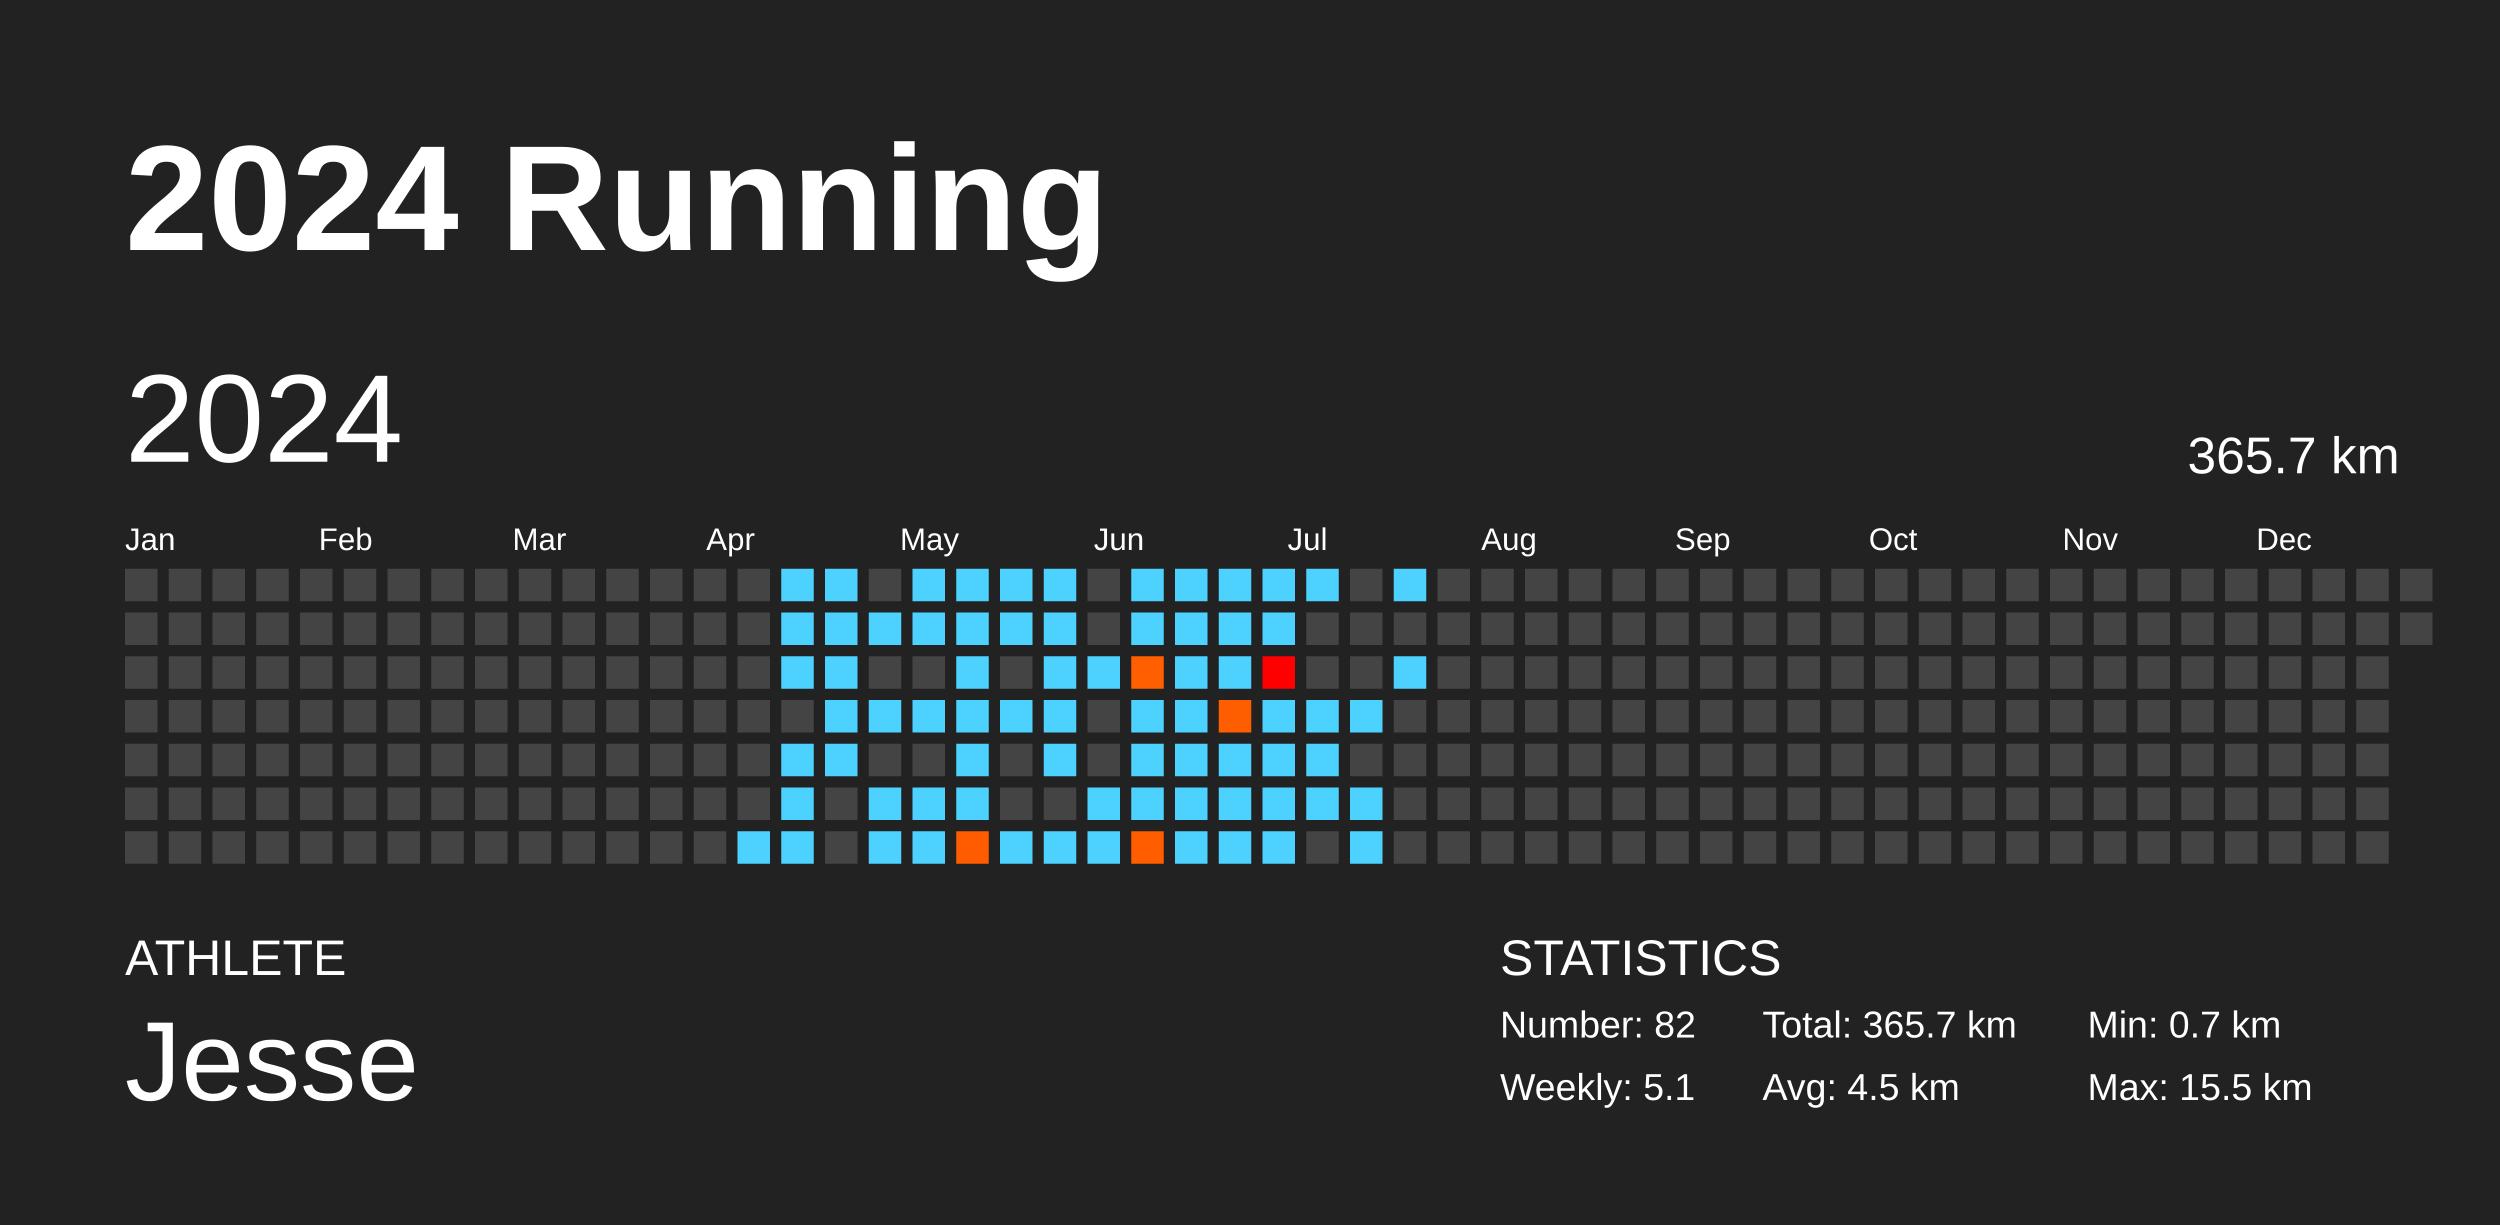
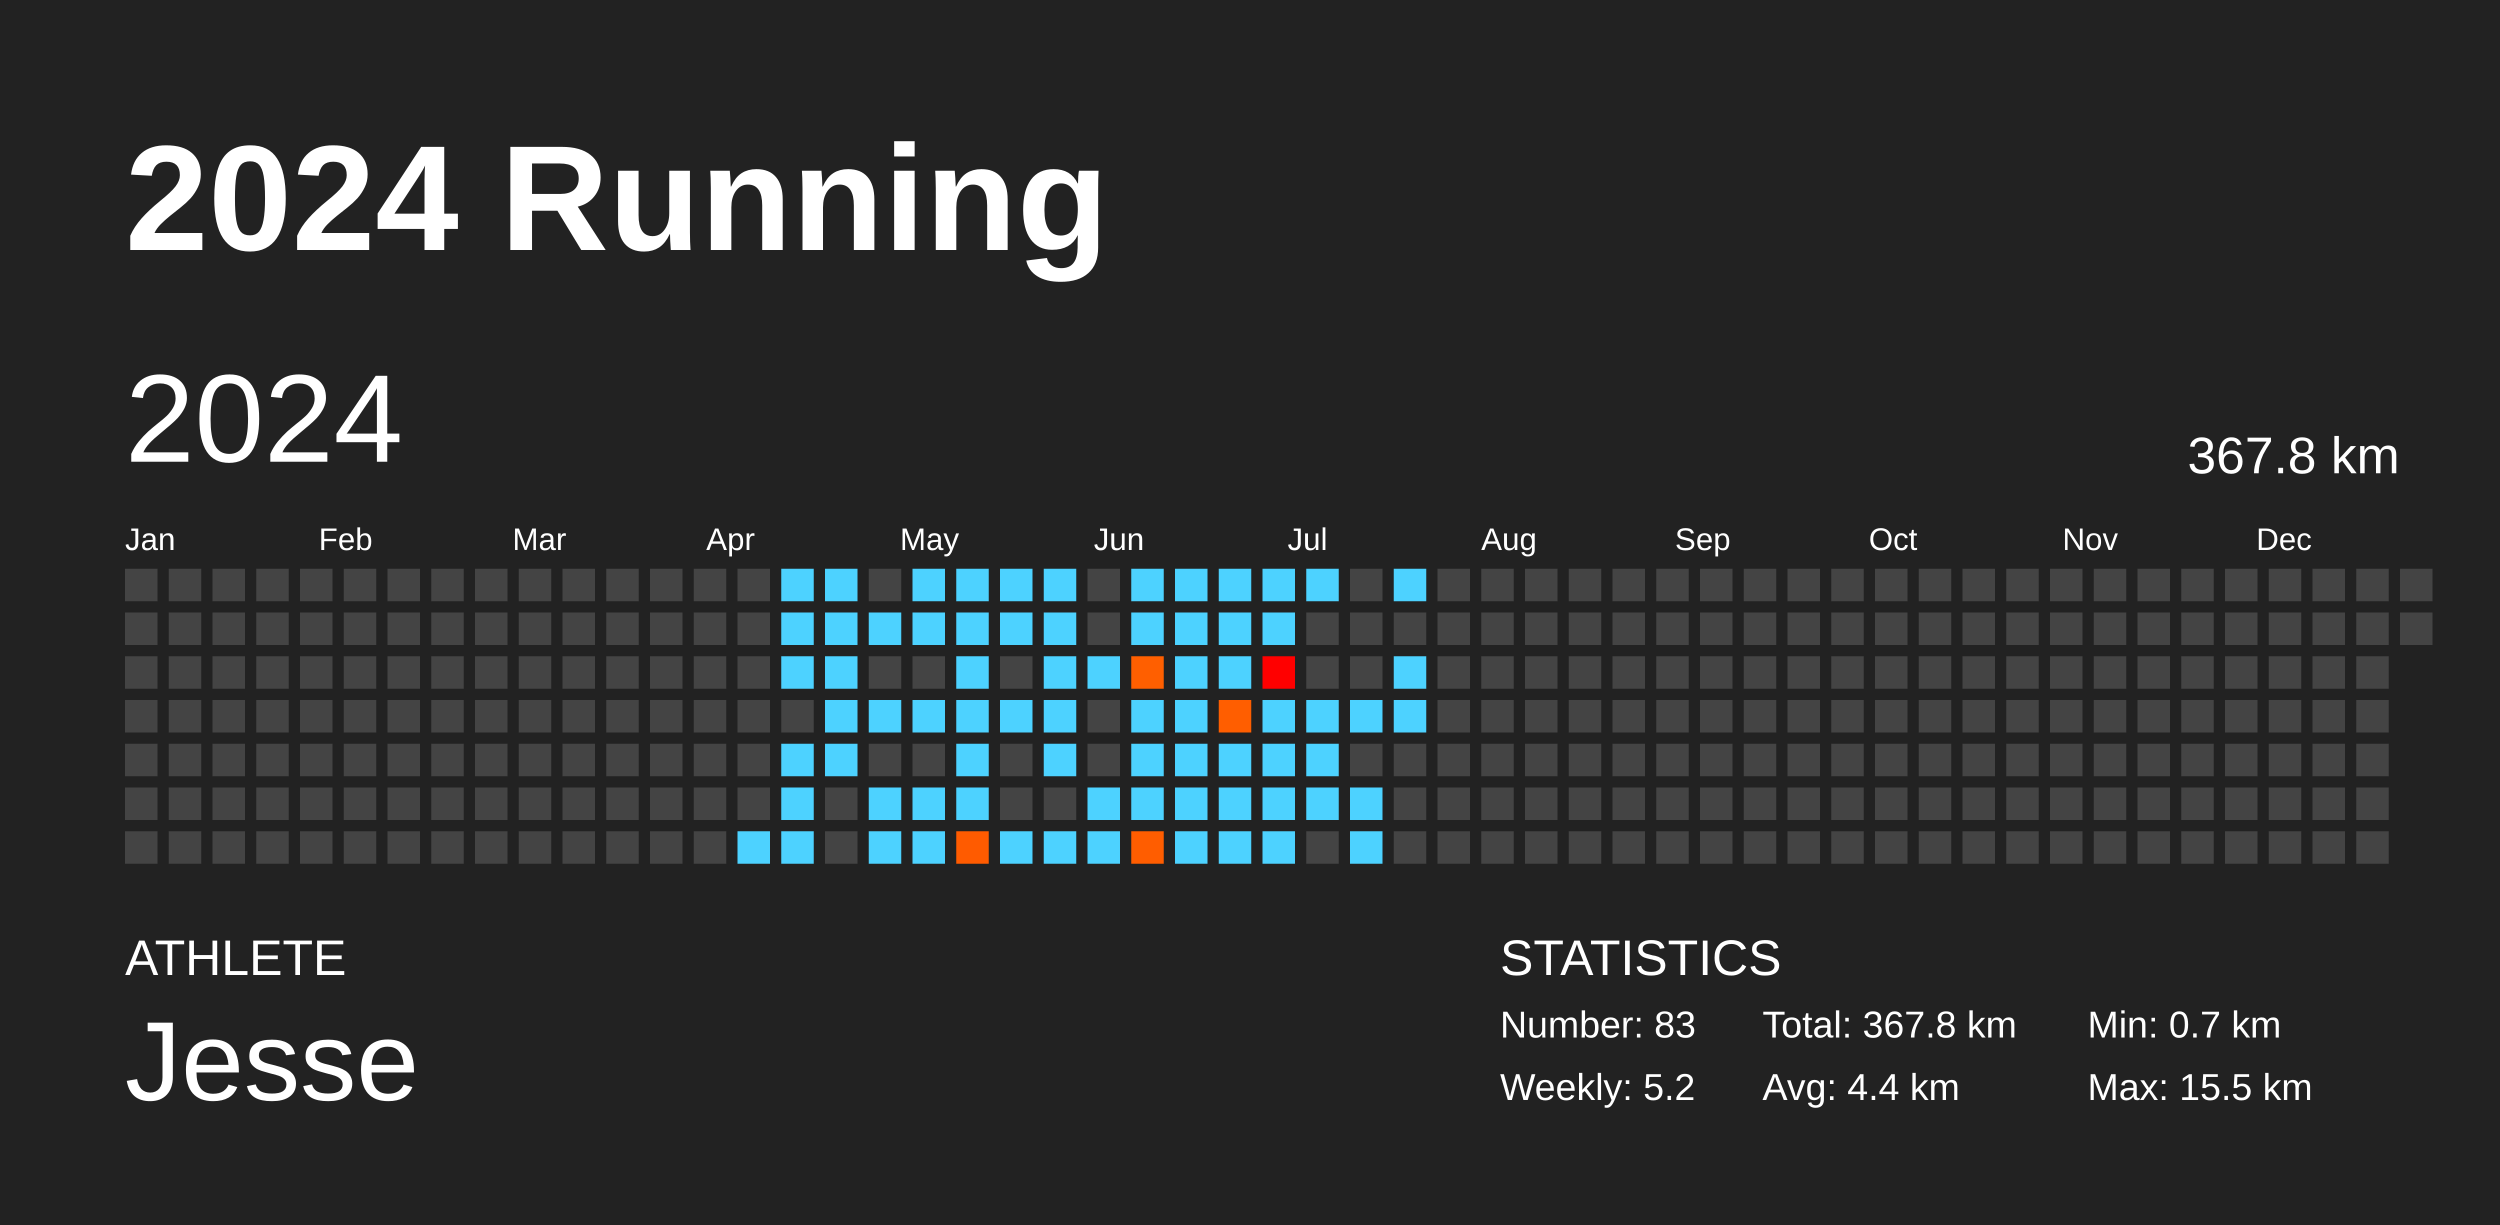
<svg xmlns="http://www.w3.org/2000/svg" baseProfile="full" height="98mm" version="1.1" viewBox="0,0,200,98" width="200mm">
  <defs />
  <rect fill="#222222" height="98" width="200" x="0" y="0" />
  <text fill="#FFFFFF" style="font-size:12px; font-family:Arial; font-weight:bold;" x="10" y="20">2024 Running</text>
  <text fill="#FFFFFF" style="font-size:4px; font-family:Arial" x="10" y="78">ATHLETE</text>
  <text fill="#FFFFFF" style="font-size:9px; font-family:Arial" x="10" y="88">Jesse</text>
  <text fill="#FFFFFF" style="font-size:4px; font-family:Arial" x="120" y="78">STATISTICS</text>
-   <text fill="#FFFFFF" style="font-size:3px; font-family:Arial" x="120" y="83">Number: 82</text>
-   <text fill="#FFFFFF" style="font-size:3px; font-family:Arial" x="120" y="88">Weekly: 5.1</text>
-   <text fill="#FFFFFF" style="font-size:3px; font-family:Arial" x="141" y="83">Total: 365.7 km</text>
-   <text fill="#FFFFFF" style="font-size:3px; font-family:Arial" x="141" y="88">Avg: 4.5 km</text>
+   <text fill="#FFFFFF" style="font-size:3px; font-family:Arial" x="120" y="83">Number: 83</text>
+   <text fill="#FFFFFF" style="font-size:3px; font-family:Arial" x="120" y="88">Weekly: 5.2</text>
+   <text fill="#FFFFFF" style="font-size:3px; font-family:Arial" x="141" y="83">Total: 367.8 km</text>
+   <text fill="#FFFFFF" style="font-size:3px; font-family:Arial" x="141" y="88">Avg: 4.4 km</text>
  <text fill="#FFFFFF" style="font-size:3px; font-family:Arial" x="167" y="83">Min: 0.7 km</text>
  <text fill="#FFFFFF" style="font-size:3px; font-family:Arial" x="167" y="88">Max: 15.5 km</text>
  <text dominant-baseline="hanging" fill="#FFFFFF" style="font-size:10.0px; font-family:Arial;" x="10" y="30">2024</text>
-   <text dominant-baseline="hanging" fill="#FFFFFF" style="font-size:4.125px; font-family:Arial;" x="175" y="35">365.7 km</text>
+   <text dominant-baseline="hanging" fill="#FFFFFF" style="font-size:4.125px; font-family:Arial;" x="175" y="35">367.8 km</text>
  <text fill="#FFFFFF" style="font-size:2.5px; font-family:Arial" x="10.0" y="44">Jan</text>
  <text fill="#FFFFFF" style="font-size:2.5px; font-family:Arial" x="25.5" y="44">Feb</text>
  <text fill="#FFFFFF" style="font-size:2.5px; font-family:Arial" x="41.0" y="44">Mar</text>
  <text fill="#FFFFFF" style="font-size:2.5px; font-family:Arial" x="56.5" y="44">Apr</text>
  <text fill="#FFFFFF" style="font-size:2.5px; font-family:Arial" x="72.0" y="44">May</text>
  <text fill="#FFFFFF" style="font-size:2.5px; font-family:Arial" x="87.5" y="44">Jun</text>
  <text fill="#FFFFFF" style="font-size:2.5px; font-family:Arial" x="103.0" y="44">Jul</text>
  <text fill="#FFFFFF" style="font-size:2.5px; font-family:Arial" x="118.5" y="44">Aug</text>
  <text fill="#FFFFFF" style="font-size:2.5px; font-family:Arial" x="134.0" y="44">Sep</text>
  <text fill="#FFFFFF" style="font-size:2.5px; font-family:Arial" x="149.5" y="44">Oct</text>
  <text fill="#FFFFFF" style="font-size:2.5px; font-family:Arial" x="165.0" y="44">Nov</text>
  <text fill="#FFFFFF" style="font-size:2.5px; font-family:Arial" x="180.5" y="44">Dec</text>
  <rect fill="#444444" height="2.6" width="2.6" x="10.0" y="45.5" />
  <rect fill="#444444" height="2.6" width="2.6" x="10.0" y="49.0" />
  <rect fill="#444444" height="2.6" width="2.6" x="10.0" y="52.5" />
  <rect fill="#444444" height="2.6" width="2.6" x="10.0" y="56.0" />
  <rect fill="#444444" height="2.6" width="2.6" x="10.0" y="59.5" />
  <rect fill="#444444" height="2.6" width="2.6" x="10.0" y="63.0" />
  <rect fill="#444444" height="2.6" width="2.6" x="10.0" y="66.5" />
  <rect fill="#444444" height="2.6" width="2.6" x="13.5" y="45.5" />
  <rect fill="#444444" height="2.6" width="2.6" x="13.5" y="49.0" />
  <rect fill="#444444" height="2.6" width="2.6" x="13.5" y="52.5" />
  <rect fill="#444444" height="2.6" width="2.6" x="13.5" y="56.0" />
  <rect fill="#444444" height="2.6" width="2.6" x="13.5" y="59.5" />
  <rect fill="#444444" height="2.6" width="2.6" x="13.5" y="63.0" />
  <rect fill="#444444" height="2.6" width="2.6" x="13.5" y="66.5" />
  <rect fill="#444444" height="2.6" width="2.6" x="17.0" y="45.5" />
  <rect fill="#444444" height="2.6" width="2.6" x="17.0" y="49.0" />
  <rect fill="#444444" height="2.6" width="2.6" x="17.0" y="52.5" />
  <rect fill="#444444" height="2.6" width="2.6" x="17.0" y="56.0" />
  <rect fill="#444444" height="2.6" width="2.6" x="17.0" y="59.5" />
  <rect fill="#444444" height="2.6" width="2.6" x="17.0" y="63.0" />
  <rect fill="#444444" height="2.6" width="2.6" x="17.0" y="66.5" />
  <rect fill="#444444" height="2.6" width="2.6" x="20.5" y="45.5" />
  <rect fill="#444444" height="2.6" width="2.6" x="20.5" y="49.0" />
  <rect fill="#444444" height="2.6" width="2.6" x="20.5" y="52.5" />
  <rect fill="#444444" height="2.6" width="2.6" x="20.5" y="56.0" />
  <rect fill="#444444" height="2.6" width="2.6" x="20.5" y="59.5" />
  <rect fill="#444444" height="2.6" width="2.6" x="20.5" y="63.0" />
  <rect fill="#444444" height="2.6" width="2.6" x="20.5" y="66.5" />
  <rect fill="#444444" height="2.6" width="2.6" x="24.0" y="45.5" />
  <rect fill="#444444" height="2.6" width="2.6" x="24.0" y="49.0" />
  <rect fill="#444444" height="2.6" width="2.6" x="24.0" y="52.5" />
  <rect fill="#444444" height="2.6" width="2.6" x="24.0" y="56.0" />
  <rect fill="#444444" height="2.6" width="2.6" x="24.0" y="59.5" />
  <rect fill="#444444" height="2.6" width="2.6" x="24.0" y="63.0" />
  <rect fill="#444444" height="2.6" width="2.6" x="24.0" y="66.5" />
  <rect fill="#444444" height="2.6" width="2.6" x="27.5" y="45.5" />
  <rect fill="#444444" height="2.6" width="2.6" x="27.5" y="49.0" />
  <rect fill="#444444" height="2.6" width="2.6" x="27.5" y="52.5" />
  <rect fill="#444444" height="2.6" width="2.6" x="27.5" y="56.0" />
  <rect fill="#444444" height="2.6" width="2.6" x="27.5" y="59.5" />
  <rect fill="#444444" height="2.6" width="2.6" x="27.5" y="63.0" />
  <rect fill="#444444" height="2.6" width="2.6" x="27.5" y="66.5" />
  <rect fill="#444444" height="2.6" width="2.6" x="31.0" y="45.5" />
  <rect fill="#444444" height="2.6" width="2.6" x="31.0" y="49.0" />
  <rect fill="#444444" height="2.6" width="2.6" x="31.0" y="52.5" />
  <rect fill="#444444" height="2.6" width="2.6" x="31.0" y="56.0" />
  <rect fill="#444444" height="2.6" width="2.6" x="31.0" y="59.5" />
  <rect fill="#444444" height="2.6" width="2.6" x="31.0" y="63.0" />
  <rect fill="#444444" height="2.6" width="2.6" x="31.0" y="66.5" />
  <rect fill="#444444" height="2.6" width="2.6" x="34.5" y="45.5" />
  <rect fill="#444444" height="2.6" width="2.6" x="34.5" y="49.0" />
  <rect fill="#444444" height="2.6" width="2.6" x="34.5" y="52.5" />
  <rect fill="#444444" height="2.6" width="2.6" x="34.5" y="56.0" />
  <rect fill="#444444" height="2.6" width="2.6" x="34.5" y="59.5" />
  <rect fill="#444444" height="2.6" width="2.6" x="34.5" y="63.0" />
  <rect fill="#444444" height="2.6" width="2.6" x="34.5" y="66.5" />
  <rect fill="#444444" height="2.6" width="2.6" x="38.0" y="45.5" />
  <rect fill="#444444" height="2.6" width="2.6" x="38.0" y="49.0" />
  <rect fill="#444444" height="2.6" width="2.6" x="38.0" y="52.5" />
  <rect fill="#444444" height="2.6" width="2.6" x="38.0" y="56.0" />
  <rect fill="#444444" height="2.6" width="2.6" x="38.0" y="59.5" />
  <rect fill="#444444" height="2.6" width="2.6" x="38.0" y="63.0" />
  <rect fill="#444444" height="2.6" width="2.6" x="38.0" y="66.5" />
  <rect fill="#444444" height="2.6" width="2.6" x="41.5" y="45.5" />
  <rect fill="#444444" height="2.6" width="2.6" x="41.5" y="49.0" />
  <rect fill="#444444" height="2.6" width="2.6" x="41.5" y="52.5" />
  <rect fill="#444444" height="2.6" width="2.6" x="41.5" y="56.0" />
  <rect fill="#444444" height="2.6" width="2.6" x="41.5" y="59.5" />
  <rect fill="#444444" height="2.6" width="2.6" x="41.5" y="63.0" />
  <rect fill="#444444" height="2.6" width="2.6" x="41.5" y="66.5" />
  <rect fill="#444444" height="2.6" width="2.6" x="45.0" y="45.5" />
  <rect fill="#444444" height="2.6" width="2.6" x="45.0" y="49.0" />
  <rect fill="#444444" height="2.6" width="2.6" x="45.0" y="52.5" />
  <rect fill="#444444" height="2.6" width="2.6" x="45.0" y="56.0" />
  <rect fill="#444444" height="2.6" width="2.6" x="45.0" y="59.5" />
  <rect fill="#444444" height="2.6" width="2.6" x="45.0" y="63.0" />
  <rect fill="#444444" height="2.6" width="2.6" x="45.0" y="66.5" />
  <rect fill="#444444" height="2.6" width="2.6" x="48.5" y="45.5" />
  <rect fill="#444444" height="2.6" width="2.6" x="48.5" y="49.0" />
  <rect fill="#444444" height="2.6" width="2.6" x="48.5" y="52.5" />
  <rect fill="#444444" height="2.6" width="2.6" x="48.5" y="56.0" />
  <rect fill="#444444" height="2.6" width="2.6" x="48.5" y="59.5" />
  <rect fill="#444444" height="2.6" width="2.6" x="48.5" y="63.0" />
  <rect fill="#444444" height="2.6" width="2.6" x="48.5" y="66.5" />
  <rect fill="#444444" height="2.6" width="2.6" x="52.0" y="45.5" />
  <rect fill="#444444" height="2.6" width="2.6" x="52.0" y="49.0" />
  <rect fill="#444444" height="2.6" width="2.6" x="52.0" y="52.5" />
  <rect fill="#444444" height="2.6" width="2.6" x="52.0" y="56.0" />
  <rect fill="#444444" height="2.6" width="2.6" x="52.0" y="59.5" />
  <rect fill="#444444" height="2.6" width="2.6" x="52.0" y="63.0" />
  <rect fill="#444444" height="2.6" width="2.6" x="52.0" y="66.5" />
  <rect fill="#444444" height="2.6" width="2.6" x="55.5" y="45.5" />
  <rect fill="#444444" height="2.6" width="2.6" x="55.5" y="49.0" />
  <rect fill="#444444" height="2.6" width="2.6" x="55.5" y="52.5" />
  <rect fill="#444444" height="2.6" width="2.6" x="55.5" y="56.0" />
  <rect fill="#444444" height="2.6" width="2.6" x="55.5" y="59.5" />
  <rect fill="#444444" height="2.6" width="2.6" x="55.5" y="63.0" />
  <rect fill="#444444" height="2.6" width="2.6" x="55.5" y="66.5" />
  <rect fill="#444444" height="2.6" width="2.6" x="59.0" y="45.5" />
  <rect fill="#444444" height="2.6" width="2.6" x="59.0" y="49.0" />
  <rect fill="#444444" height="2.6" width="2.6" x="59.0" y="52.5" />
  <rect fill="#444444" height="2.6" width="2.6" x="59.0" y="56.0" />
  <rect fill="#444444" height="2.6" width="2.6" x="59.0" y="59.5" />
  <rect fill="#444444" height="2.6" width="2.6" x="59.0" y="63.0" />
  <rect fill="#4dd2ff" height="2.6" width="2.6" x="59.0" y="66.5" />
  <rect fill="#4dd2ff" height="2.6" width="2.6" x="62.5" y="45.5" />
  <rect fill="#4dd2ff" height="2.6" width="2.6" x="62.5" y="49.0" />
  <rect fill="#4dd2ff" height="2.6" width="2.6" x="62.5" y="52.5" />
  <rect fill="#444444" height="2.6" width="2.6" x="62.5" y="56.0" />
  <rect fill="#4dd2ff" height="2.6" width="2.6" x="62.5" y="59.5" />
  <rect fill="#4dd2ff" height="2.6" width="2.6" x="62.5" y="63.0" />
  <rect fill="#4dd2ff" height="2.6" width="2.6" x="62.5" y="66.5" />
  <rect fill="#4dd2ff" height="2.6" width="2.6" x="66.0" y="45.5" />
  <rect fill="#4dd2ff" height="2.6" width="2.6" x="66.0" y="49.0" />
  <rect fill="#4dd2ff" height="2.6" width="2.6" x="66.0" y="52.5" />
  <rect fill="#4dd2ff" height="2.6" width="2.6" x="66.0" y="56.0" />
  <rect fill="#4dd2ff" height="2.6" width="2.6" x="66.0" y="59.5" />
  <rect fill="#444444" height="2.6" width="2.6" x="66.0" y="63.0" />
  <rect fill="#444444" height="2.6" width="2.6" x="66.0" y="66.5" />
  <rect fill="#444444" height="2.6" width="2.6" x="69.5" y="45.5" />
  <rect fill="#4dd2ff" height="2.6" width="2.6" x="69.5" y="49.0" />
  <rect fill="#444444" height="2.6" width="2.6" x="69.5" y="52.5" />
  <rect fill="#4dd2ff" height="2.6" width="2.6" x="69.5" y="56.0" />
  <rect fill="#444444" height="2.6" width="2.6" x="69.5" y="59.5" />
  <rect fill="#4dd2ff" height="2.6" width="2.6" x="69.5" y="63.0" />
  <rect fill="#4dd2ff" height="2.6" width="2.6" x="69.5" y="66.5" />
  <rect fill="#4dd2ff" height="2.6" width="2.6" x="73.0" y="45.5" />
  <rect fill="#4dd2ff" height="2.6" width="2.6" x="73.0" y="49.0" />
  <rect fill="#444444" height="2.6" width="2.6" x="73.0" y="52.5" />
  <rect fill="#4dd2ff" height="2.6" width="2.6" x="73.0" y="56.0" />
  <rect fill="#444444" height="2.6" width="2.6" x="73.0" y="59.5" />
  <rect fill="#4dd2ff" height="2.6" width="2.6" x="73.0" y="63.0" />
  <rect fill="#4dd2ff" height="2.6" width="2.6" x="73.0" y="66.5" />
  <rect fill="#4dd2ff" height="2.6" width="2.6" x="76.5" y="45.5" />
  <rect fill="#4dd2ff" height="2.6" width="2.6" x="76.5" y="49.0" />
  <rect fill="#4dd2ff" height="2.6" width="2.6" x="76.5" y="52.5" />
  <rect fill="#4dd2ff" height="2.6" width="2.6" x="76.5" y="56.0" />
  <rect fill="#4dd2ff" height="2.6" width="2.6" x="76.5" y="59.5" />
  <rect fill="#4dd2ff" height="2.6" width="2.6" x="76.5" y="63.0" />
  <rect fill="#ff5b00" height="2.6" width="2.6" x="76.5" y="66.5" />
  <rect fill="#4dd2ff" height="2.6" width="2.6" x="80.0" y="45.5" />
  <rect fill="#4dd2ff" height="2.6" width="2.6" x="80.0" y="49.0" />
  <rect fill="#444444" height="2.6" width="2.6" x="80.0" y="52.5" />
  <rect fill="#4dd2ff" height="2.6" width="2.6" x="80.0" y="56.0" />
  <rect fill="#444444" height="2.6" width="2.6" x="80.0" y="59.5" />
  <rect fill="#444444" height="2.6" width="2.6" x="80.0" y="63.0" />
  <rect fill="#4dd2ff" height="2.6" width="2.6" x="80.0" y="66.5" />
  <rect fill="#4dd2ff" height="2.6" width="2.6" x="83.5" y="45.5" />
  <rect fill="#4dd2ff" height="2.6" width="2.6" x="83.5" y="49.0" />
  <rect fill="#4dd2ff" height="2.6" width="2.6" x="83.5" y="52.5" />
  <rect fill="#4dd2ff" height="2.6" width="2.6" x="83.5" y="56.0" />
  <rect fill="#4dd2ff" height="2.6" width="2.6" x="83.5" y="59.5" />
  <rect fill="#444444" height="2.6" width="2.6" x="83.5" y="63.0" />
  <rect fill="#4dd2ff" height="2.6" width="2.6" x="83.5" y="66.5" />
  <rect fill="#444444" height="2.6" width="2.6" x="87.0" y="45.5" />
  <rect fill="#444444" height="2.6" width="2.6" x="87.0" y="49.0" />
  <rect fill="#4dd2ff" height="2.6" width="2.6" x="87.0" y="52.5" />
  <rect fill="#444444" height="2.6" width="2.6" x="87.0" y="56.0" />
  <rect fill="#444444" height="2.6" width="2.6" x="87.0" y="59.5" />
  <rect fill="#4dd2ff" height="2.6" width="2.6" x="87.0" y="63.0" />
  <rect fill="#4dd2ff" height="2.6" width="2.6" x="87.0" y="66.5" />
  <rect fill="#4dd2ff" height="2.6" width="2.6" x="90.5" y="45.5" />
  <rect fill="#4dd2ff" height="2.6" width="2.6" x="90.5" y="49.0" />
  <rect fill="#ff5f00" height="2.6" width="2.6" x="90.5" y="52.5" />
  <rect fill="#4dd2ff" height="2.6" width="2.6" x="90.5" y="56.0" />
  <rect fill="#4dd2ff" height="2.6" width="2.6" x="90.5" y="59.5" />
  <rect fill="#4dd2ff" height="2.6" width="2.6" x="90.5" y="63.0" />
  <rect fill="#ff5d00" height="2.6" width="2.6" x="90.5" y="66.5" />
  <rect fill="#4dd2ff" height="2.6" width="2.6" x="94.0" y="45.5" />
  <rect fill="#4dd2ff" height="2.6" width="2.6" x="94.0" y="49.0" />
  <rect fill="#4dd2ff" height="2.6" width="2.6" x="94.0" y="52.5" />
  <rect fill="#4dd2ff" height="2.6" width="2.6" x="94.0" y="56.0" />
  <rect fill="#4dd2ff" height="2.6" width="2.6" x="94.0" y="59.5" />
  <rect fill="#4dd2ff" height="2.6" width="2.6" x="94.0" y="63.0" />
  <rect fill="#4dd2ff" height="2.6" width="2.6" x="94.0" y="66.5" />
  <rect fill="#4dd2ff" height="2.6" width="2.6" x="97.5" y="45.5" />
  <rect fill="#4dd2ff" height="2.6" width="2.6" x="97.5" y="49.0" />
  <rect fill="#4dd2ff" height="2.6" width="2.6" x="97.5" y="52.5" />
  <rect fill="#ff5e00" height="2.6" width="2.6" x="97.5" y="56.0" />
  <rect fill="#4dd2ff" height="2.6" width="2.6" x="97.5" y="59.5" />
  <rect fill="#4dd2ff" height="2.6" width="2.6" x="97.5" y="63.0" />
  <rect fill="#4dd2ff" height="2.6" width="2.6" x="97.5" y="66.5" />
  <rect fill="#4dd2ff" height="2.6" width="2.6" x="101.0" y="45.5" />
  <rect fill="#4dd2ff" height="2.6" width="2.6" x="101.0" y="49.0" />
  <rect fill="#ff0000" height="2.6" width="2.6" x="101.0" y="52.5" />
  <rect fill="#4dd2ff" height="2.6" width="2.6" x="101.0" y="56.0" />
  <rect fill="#4dd2ff" height="2.6" width="2.6" x="101.0" y="59.5" />
  <rect fill="#4dd2ff" height="2.6" width="2.6" x="101.0" y="63.0" />
  <rect fill="#4dd2ff" height="2.6" width="2.6" x="101.0" y="66.5" />
  <rect fill="#4dd2ff" height="2.6" width="2.6" x="104.5" y="45.5" />
  <rect fill="#444444" height="2.6" width="2.6" x="104.5" y="49.0" />
  <rect fill="#444444" height="2.6" width="2.6" x="104.5" y="52.5" />
  <rect fill="#4dd2ff" height="2.6" width="2.6" x="104.5" y="56.0" />
  <rect fill="#4dd2ff" height="2.6" width="2.6" x="104.5" y="59.5" />
  <rect fill="#4dd2ff" height="2.6" width="2.6" x="104.5" y="63.0" />
  <rect fill="#444444" height="2.6" width="2.6" x="104.5" y="66.5" />
  <rect fill="#444444" height="2.6" width="2.6" x="108.0" y="45.5" />
  <rect fill="#444444" height="2.6" width="2.6" x="108.0" y="49.0" />
  <rect fill="#444444" height="2.6" width="2.6" x="108.0" y="52.5" />
  <rect fill="#4dd2ff" height="2.6" width="2.6" x="108.0" y="56.0" />
  <rect fill="#444444" height="2.6" width="2.6" x="108.0" y="59.5" />
  <rect fill="#4dd2ff" height="2.6" width="2.6" x="108.0" y="63.0" />
  <rect fill="#4dd2ff" height="2.6" width="2.6" x="108.0" y="66.5" />
  <rect fill="#4dd2ff" height="2.6" width="2.6" x="111.5" y="45.5" />
  <rect fill="#444444" height="2.6" width="2.6" x="111.5" y="49.0" />
  <rect fill="#4dd2ff" height="2.6" width="2.6" x="111.5" y="52.5" />
-   <rect fill="#444444" height="2.6" width="2.6" x="111.5" y="56.0" />
+   <rect fill="#4dd2ff" height="2.6" width="2.6" x="111.5" y="56.0" />
  <rect fill="#444444" height="2.6" width="2.6" x="111.5" y="59.5" />
  <rect fill="#444444" height="2.6" width="2.6" x="111.5" y="63.0" />
  <rect fill="#444444" height="2.6" width="2.6" x="111.5" y="66.5" />
  <rect fill="#444444" height="2.6" width="2.6" x="115.0" y="45.5" />
  <rect fill="#444444" height="2.6" width="2.6" x="115.0" y="49.0" />
  <rect fill="#444444" height="2.6" width="2.6" x="115.0" y="52.5" />
  <rect fill="#444444" height="2.6" width="2.6" x="115.0" y="56.0" />
  <rect fill="#444444" height="2.6" width="2.6" x="115.0" y="59.5" />
  <rect fill="#444444" height="2.6" width="2.6" x="115.0" y="63.0" />
  <rect fill="#444444" height="2.6" width="2.6" x="115.0" y="66.5" />
  <rect fill="#444444" height="2.6" width="2.6" x="118.5" y="45.5" />
  <rect fill="#444444" height="2.6" width="2.6" x="118.5" y="49.0" />
  <rect fill="#444444" height="2.6" width="2.6" x="118.5" y="52.5" />
  <rect fill="#444444" height="2.6" width="2.6" x="118.5" y="56.0" />
  <rect fill="#444444" height="2.6" width="2.6" x="118.5" y="59.5" />
  <rect fill="#444444" height="2.6" width="2.6" x="118.5" y="63.0" />
  <rect fill="#444444" height="2.6" width="2.6" x="118.5" y="66.5" />
  <rect fill="#444444" height="2.6" width="2.6" x="122.0" y="45.5" />
  <rect fill="#444444" height="2.6" width="2.6" x="122.0" y="49.0" />
  <rect fill="#444444" height="2.6" width="2.6" x="122.0" y="52.5" />
  <rect fill="#444444" height="2.6" width="2.6" x="122.0" y="56.0" />
  <rect fill="#444444" height="2.6" width="2.6" x="122.0" y="59.5" />
  <rect fill="#444444" height="2.6" width="2.6" x="122.0" y="63.0" />
  <rect fill="#444444" height="2.6" width="2.6" x="122.0" y="66.5" />
  <rect fill="#444444" height="2.6" width="2.6" x="125.5" y="45.5" />
  <rect fill="#444444" height="2.6" width="2.6" x="125.5" y="49.0" />
  <rect fill="#444444" height="2.6" width="2.6" x="125.5" y="52.5" />
  <rect fill="#444444" height="2.6" width="2.6" x="125.5" y="56.0" />
  <rect fill="#444444" height="2.6" width="2.6" x="125.5" y="59.5" />
  <rect fill="#444444" height="2.6" width="2.6" x="125.5" y="63.0" />
  <rect fill="#444444" height="2.6" width="2.6" x="125.5" y="66.5" />
  <rect fill="#444444" height="2.6" width="2.6" x="129.0" y="45.5" />
  <rect fill="#444444" height="2.6" width="2.6" x="129.0" y="49.0" />
  <rect fill="#444444" height="2.6" width="2.6" x="129.0" y="52.5" />
  <rect fill="#444444" height="2.6" width="2.6" x="129.0" y="56.0" />
  <rect fill="#444444" height="2.6" width="2.6" x="129.0" y="59.5" />
  <rect fill="#444444" height="2.6" width="2.6" x="129.0" y="63.0" />
  <rect fill="#444444" height="2.6" width="2.6" x="129.0" y="66.5" />
  <rect fill="#444444" height="2.6" width="2.6" x="132.5" y="45.5" />
  <rect fill="#444444" height="2.6" width="2.6" x="132.5" y="49.0" />
  <rect fill="#444444" height="2.6" width="2.6" x="132.5" y="52.5" />
  <rect fill="#444444" height="2.6" width="2.6" x="132.5" y="56.0" />
  <rect fill="#444444" height="2.6" width="2.6" x="132.5" y="59.5" />
  <rect fill="#444444" height="2.6" width="2.6" x="132.5" y="63.0" />
  <rect fill="#444444" height="2.6" width="2.6" x="132.5" y="66.5" />
  <rect fill="#444444" height="2.6" width="2.6" x="136.0" y="45.5" />
  <rect fill="#444444" height="2.6" width="2.6" x="136.0" y="49.0" />
  <rect fill="#444444" height="2.6" width="2.6" x="136.0" y="52.5" />
  <rect fill="#444444" height="2.6" width="2.6" x="136.0" y="56.0" />
  <rect fill="#444444" height="2.6" width="2.6" x="136.0" y="59.5" />
  <rect fill="#444444" height="2.6" width="2.6" x="136.0" y="63.0" />
  <rect fill="#444444" height="2.6" width="2.6" x="136.0" y="66.5" />
  <rect fill="#444444" height="2.6" width="2.6" x="139.5" y="45.5" />
  <rect fill="#444444" height="2.6" width="2.6" x="139.5" y="49.0" />
  <rect fill="#444444" height="2.6" width="2.6" x="139.5" y="52.5" />
  <rect fill="#444444" height="2.6" width="2.6" x="139.5" y="56.0" />
  <rect fill="#444444" height="2.6" width="2.6" x="139.5" y="59.5" />
  <rect fill="#444444" height="2.6" width="2.6" x="139.5" y="63.0" />
  <rect fill="#444444" height="2.6" width="2.6" x="139.5" y="66.5" />
  <rect fill="#444444" height="2.6" width="2.6" x="143.0" y="45.5" />
  <rect fill="#444444" height="2.6" width="2.6" x="143.0" y="49.0" />
  <rect fill="#444444" height="2.6" width="2.6" x="143.0" y="52.5" />
  <rect fill="#444444" height="2.6" width="2.6" x="143.0" y="56.0" />
  <rect fill="#444444" height="2.6" width="2.6" x="143.0" y="59.5" />
  <rect fill="#444444" height="2.6" width="2.6" x="143.0" y="63.0" />
  <rect fill="#444444" height="2.6" width="2.6" x="143.0" y="66.5" />
  <rect fill="#444444" height="2.6" width="2.6" x="146.5" y="45.5" />
  <rect fill="#444444" height="2.6" width="2.6" x="146.5" y="49.0" />
  <rect fill="#444444" height="2.6" width="2.6" x="146.5" y="52.5" />
  <rect fill="#444444" height="2.6" width="2.6" x="146.5" y="56.0" />
  <rect fill="#444444" height="2.6" width="2.6" x="146.5" y="59.5" />
  <rect fill="#444444" height="2.6" width="2.6" x="146.5" y="63.0" />
  <rect fill="#444444" height="2.6" width="2.6" x="146.5" y="66.5" />
  <rect fill="#444444" height="2.6" width="2.6" x="150.0" y="45.5" />
  <rect fill="#444444" height="2.6" width="2.6" x="150.0" y="49.0" />
  <rect fill="#444444" height="2.6" width="2.6" x="150.0" y="52.5" />
  <rect fill="#444444" height="2.6" width="2.6" x="150.0" y="56.0" />
  <rect fill="#444444" height="2.6" width="2.6" x="150.0" y="59.5" />
  <rect fill="#444444" height="2.6" width="2.6" x="150.0" y="63.0" />
  <rect fill="#444444" height="2.6" width="2.6" x="150.0" y="66.5" />
  <rect fill="#444444" height="2.6" width="2.6" x="153.5" y="45.5" />
  <rect fill="#444444" height="2.6" width="2.6" x="153.5" y="49.0" />
  <rect fill="#444444" height="2.6" width="2.6" x="153.5" y="52.5" />
  <rect fill="#444444" height="2.6" width="2.6" x="153.5" y="56.0" />
  <rect fill="#444444" height="2.6" width="2.6" x="153.5" y="59.5" />
  <rect fill="#444444" height="2.6" width="2.6" x="153.5" y="63.0" />
  <rect fill="#444444" height="2.6" width="2.6" x="153.5" y="66.5" />
  <rect fill="#444444" height="2.6" width="2.6" x="157.0" y="45.5" />
  <rect fill="#444444" height="2.6" width="2.6" x="157.0" y="49.0" />
  <rect fill="#444444" height="2.6" width="2.6" x="157.0" y="52.5" />
  <rect fill="#444444" height="2.6" width="2.6" x="157.0" y="56.0" />
  <rect fill="#444444" height="2.6" width="2.6" x="157.0" y="59.5" />
  <rect fill="#444444" height="2.6" width="2.6" x="157.0" y="63.0" />
  <rect fill="#444444" height="2.6" width="2.6" x="157.0" y="66.5" />
  <rect fill="#444444" height="2.6" width="2.6" x="160.5" y="45.5" />
  <rect fill="#444444" height="2.6" width="2.6" x="160.5" y="49.0" />
  <rect fill="#444444" height="2.6" width="2.6" x="160.5" y="52.5" />
  <rect fill="#444444" height="2.6" width="2.6" x="160.5" y="56.0" />
  <rect fill="#444444" height="2.6" width="2.6" x="160.5" y="59.5" />
  <rect fill="#444444" height="2.6" width="2.6" x="160.5" y="63.0" />
  <rect fill="#444444" height="2.6" width="2.6" x="160.5" y="66.5" />
  <rect fill="#444444" height="2.6" width="2.6" x="164.0" y="45.5" />
  <rect fill="#444444" height="2.6" width="2.6" x="164.0" y="49.0" />
  <rect fill="#444444" height="2.6" width="2.6" x="164.0" y="52.5" />
  <rect fill="#444444" height="2.6" width="2.6" x="164.0" y="56.0" />
  <rect fill="#444444" height="2.6" width="2.6" x="164.0" y="59.5" />
  <rect fill="#444444" height="2.6" width="2.6" x="164.0" y="63.0" />
  <rect fill="#444444" height="2.6" width="2.6" x="164.0" y="66.5" />
  <rect fill="#444444" height="2.6" width="2.6" x="167.5" y="45.5" />
  <rect fill="#444444" height="2.6" width="2.6" x="167.5" y="49.0" />
  <rect fill="#444444" height="2.6" width="2.6" x="167.5" y="52.5" />
  <rect fill="#444444" height="2.6" width="2.6" x="167.5" y="56.0" />
  <rect fill="#444444" height="2.6" width="2.6" x="167.5" y="59.5" />
  <rect fill="#444444" height="2.6" width="2.6" x="167.5" y="63.0" />
  <rect fill="#444444" height="2.6" width="2.6" x="167.5" y="66.5" />
  <rect fill="#444444" height="2.6" width="2.6" x="171.0" y="45.5" />
  <rect fill="#444444" height="2.6" width="2.6" x="171.0" y="49.0" />
  <rect fill="#444444" height="2.6" width="2.6" x="171.0" y="52.5" />
  <rect fill="#444444" height="2.6" width="2.6" x="171.0" y="56.0" />
  <rect fill="#444444" height="2.6" width="2.6" x="171.0" y="59.5" />
  <rect fill="#444444" height="2.6" width="2.6" x="171.0" y="63.0" />
  <rect fill="#444444" height="2.6" width="2.6" x="171.0" y="66.5" />
  <rect fill="#444444" height="2.6" width="2.6" x="174.5" y="45.5" />
  <rect fill="#444444" height="2.6" width="2.6" x="174.5" y="49.0" />
  <rect fill="#444444" height="2.6" width="2.6" x="174.5" y="52.5" />
  <rect fill="#444444" height="2.6" width="2.6" x="174.5" y="56.0" />
  <rect fill="#444444" height="2.6" width="2.6" x="174.5" y="59.5" />
  <rect fill="#444444" height="2.6" width="2.6" x="174.5" y="63.0" />
  <rect fill="#444444" height="2.6" width="2.6" x="174.5" y="66.5" />
  <rect fill="#444444" height="2.6" width="2.6" x="178.0" y="45.5" />
  <rect fill="#444444" height="2.6" width="2.6" x="178.0" y="49.0" />
  <rect fill="#444444" height="2.6" width="2.6" x="178.0" y="52.5" />
  <rect fill="#444444" height="2.6" width="2.6" x="178.0" y="56.0" />
  <rect fill="#444444" height="2.6" width="2.6" x="178.0" y="59.5" />
  <rect fill="#444444" height="2.6" width="2.6" x="178.0" y="63.0" />
  <rect fill="#444444" height="2.6" width="2.6" x="178.0" y="66.5" />
  <rect fill="#444444" height="2.6" width="2.6" x="181.5" y="45.5" />
  <rect fill="#444444" height="2.6" width="2.6" x="181.5" y="49.0" />
  <rect fill="#444444" height="2.6" width="2.6" x="181.5" y="52.5" />
  <rect fill="#444444" height="2.6" width="2.6" x="181.5" y="56.0" />
  <rect fill="#444444" height="2.6" width="2.6" x="181.5" y="59.5" />
  <rect fill="#444444" height="2.6" width="2.6" x="181.5" y="63.0" />
  <rect fill="#444444" height="2.6" width="2.6" x="181.5" y="66.5" />
  <rect fill="#444444" height="2.6" width="2.6" x="185.0" y="45.5" />
  <rect fill="#444444" height="2.6" width="2.6" x="185.0" y="49.0" />
  <rect fill="#444444" height="2.6" width="2.6" x="185.0" y="52.5" />
  <rect fill="#444444" height="2.6" width="2.6" x="185.0" y="56.0" />
  <rect fill="#444444" height="2.6" width="2.6" x="185.0" y="59.5" />
  <rect fill="#444444" height="2.6" width="2.6" x="185.0" y="63.0" />
  <rect fill="#444444" height="2.6" width="2.6" x="185.0" y="66.5" />
  <rect fill="#444444" height="2.6" width="2.6" x="188.5" y="45.5" />
  <rect fill="#444444" height="2.6" width="2.6" x="188.5" y="49.0" />
  <rect fill="#444444" height="2.6" width="2.6" x="188.5" y="52.5" />
  <rect fill="#444444" height="2.6" width="2.6" x="188.5" y="56.0" />
  <rect fill="#444444" height="2.6" width="2.6" x="188.5" y="59.5" />
  <rect fill="#444444" height="2.6" width="2.6" x="188.5" y="63.0" />
  <rect fill="#444444" height="2.6" width="2.6" x="188.5" y="66.5" />
  <rect fill="#444444" height="2.6" width="2.6" x="192.0" y="45.5" />
  <rect fill="#444444" height="2.6" width="2.6" x="192.0" y="49.0" />
</svg>
